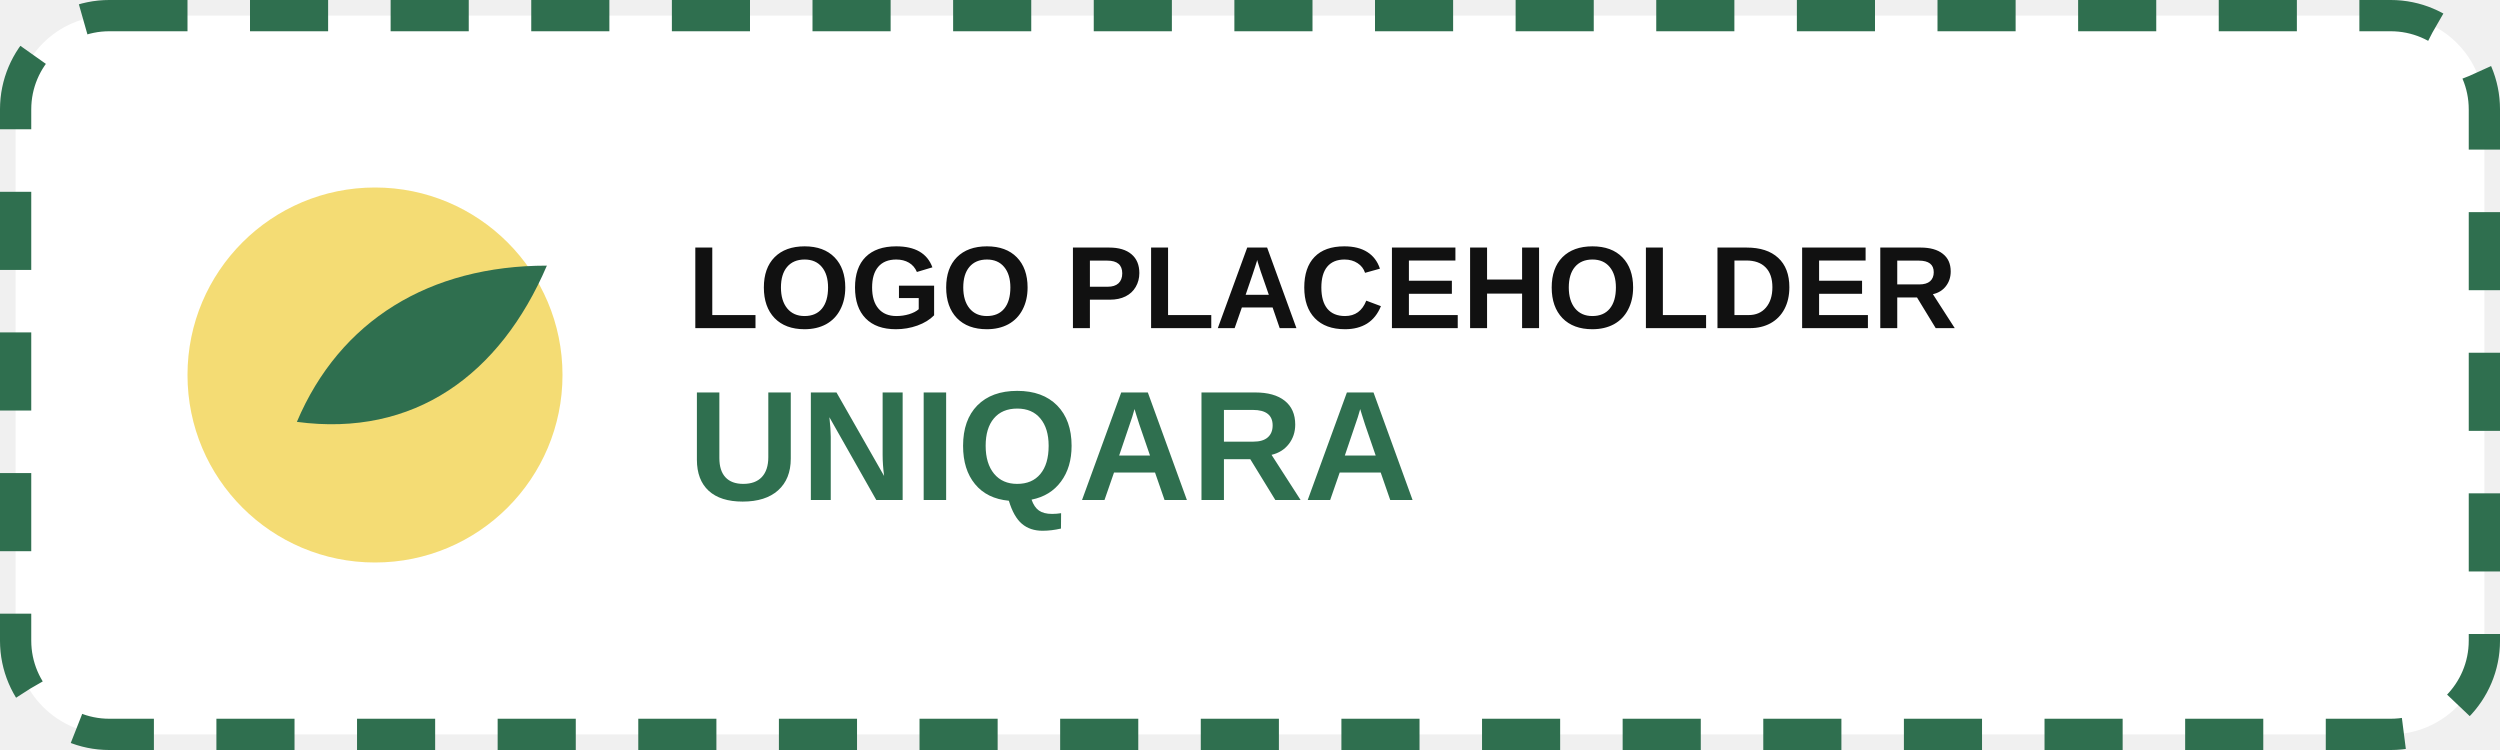
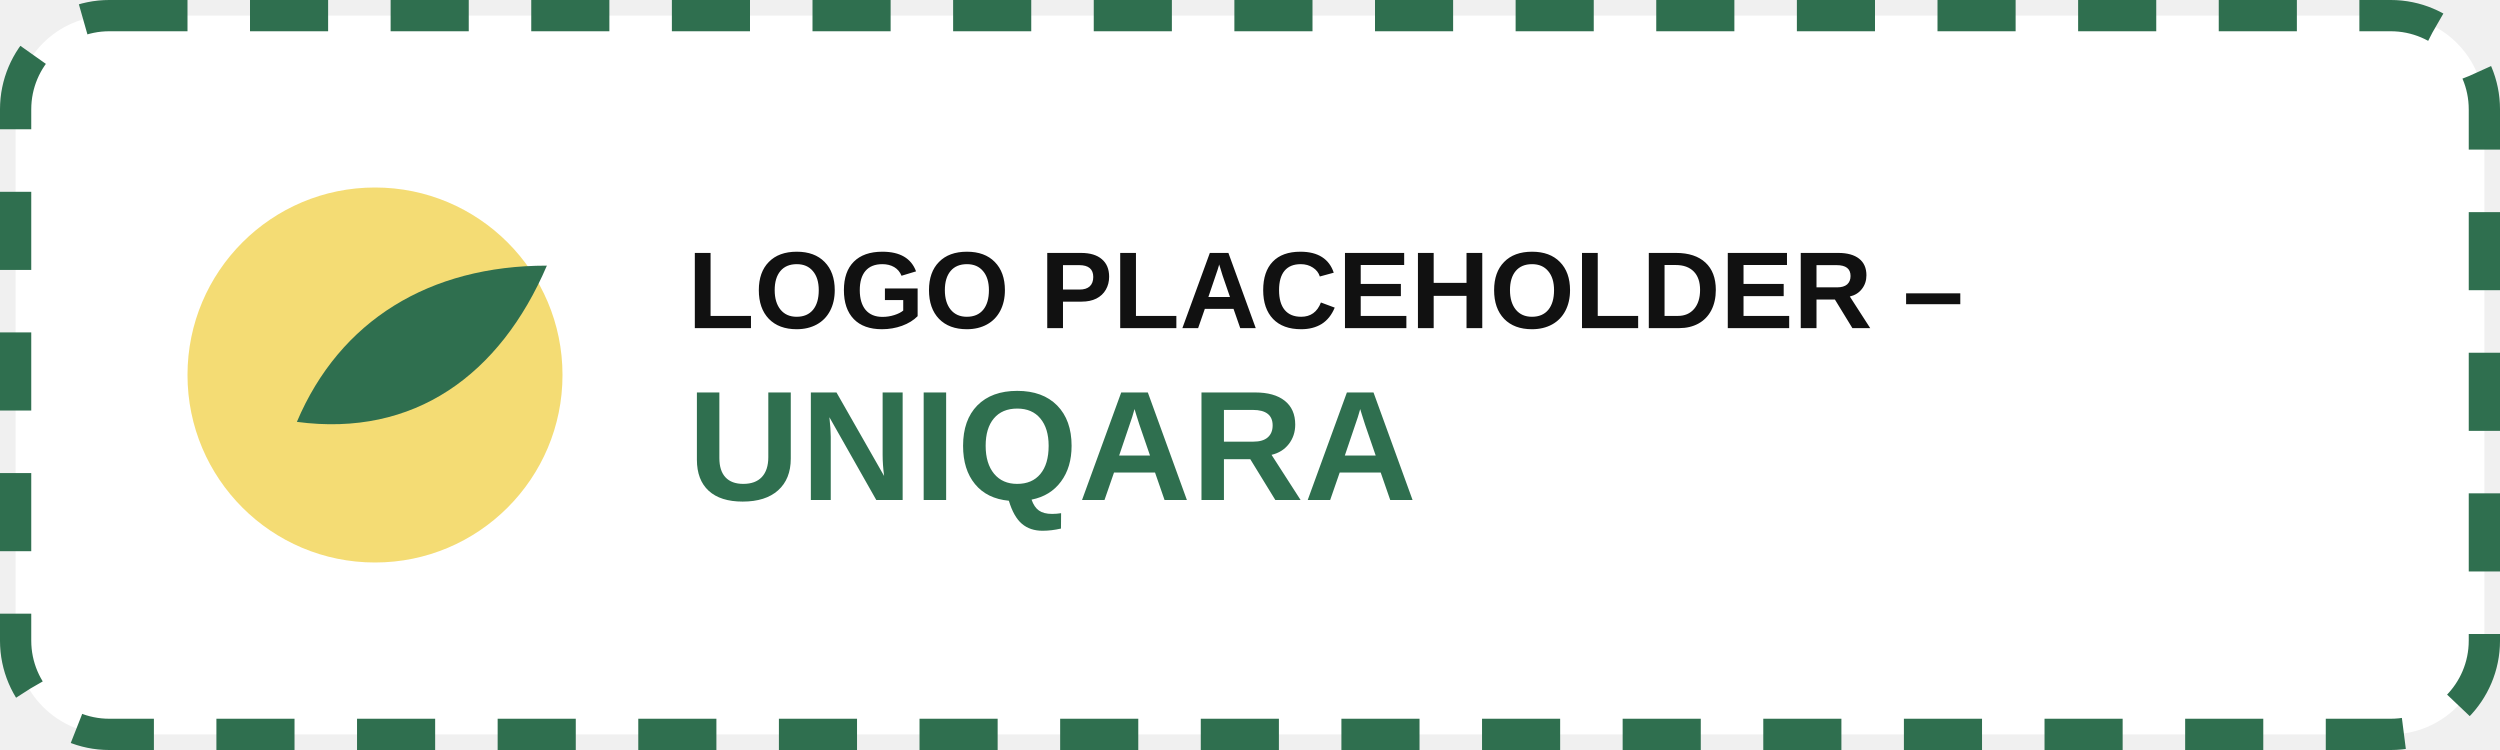
<svg xmlns="http://www.w3.org/2000/svg" width="320" height="96" viewBox="0 0 320 96" fill="none" role="img" aria-labelledby="title desc">
  <rect x="2" y="2" width="316" height="92" rx="12" fill="#FFFFFF" stroke="#2F6F4F" stroke-width="4" stroke-dasharray="10 8" />
  <circle cx="48" cy="48" r="24" fill="#F4DC74" />
  <path d="M38 54C43.5 41 55 34 70 34C64 48 53 56 38 54Z" fill="#2F6F4F" />
-   <text x="88" y="42" fill="#111111" font-family="Arial, Helvetica, sans-serif" font-size="15" font-weight="700" letter-spacing="0">
-     LOGO PLACEHOLDER
+   <text x="88" y="42" fill="#111111" font-family="Arial, Helvetica, sans-serif" font-size="14" font-weight="700" letter-spacing="0">
+     LOGO PLACEHOLDER –
  </text>
  <text x="88" y="64" fill="#2F6F4F" font-family="Arial, Helvetica, sans-serif" font-size="20" font-weight="700" letter-spacing="0">
    UNIQARA
  </text>
</svg>
